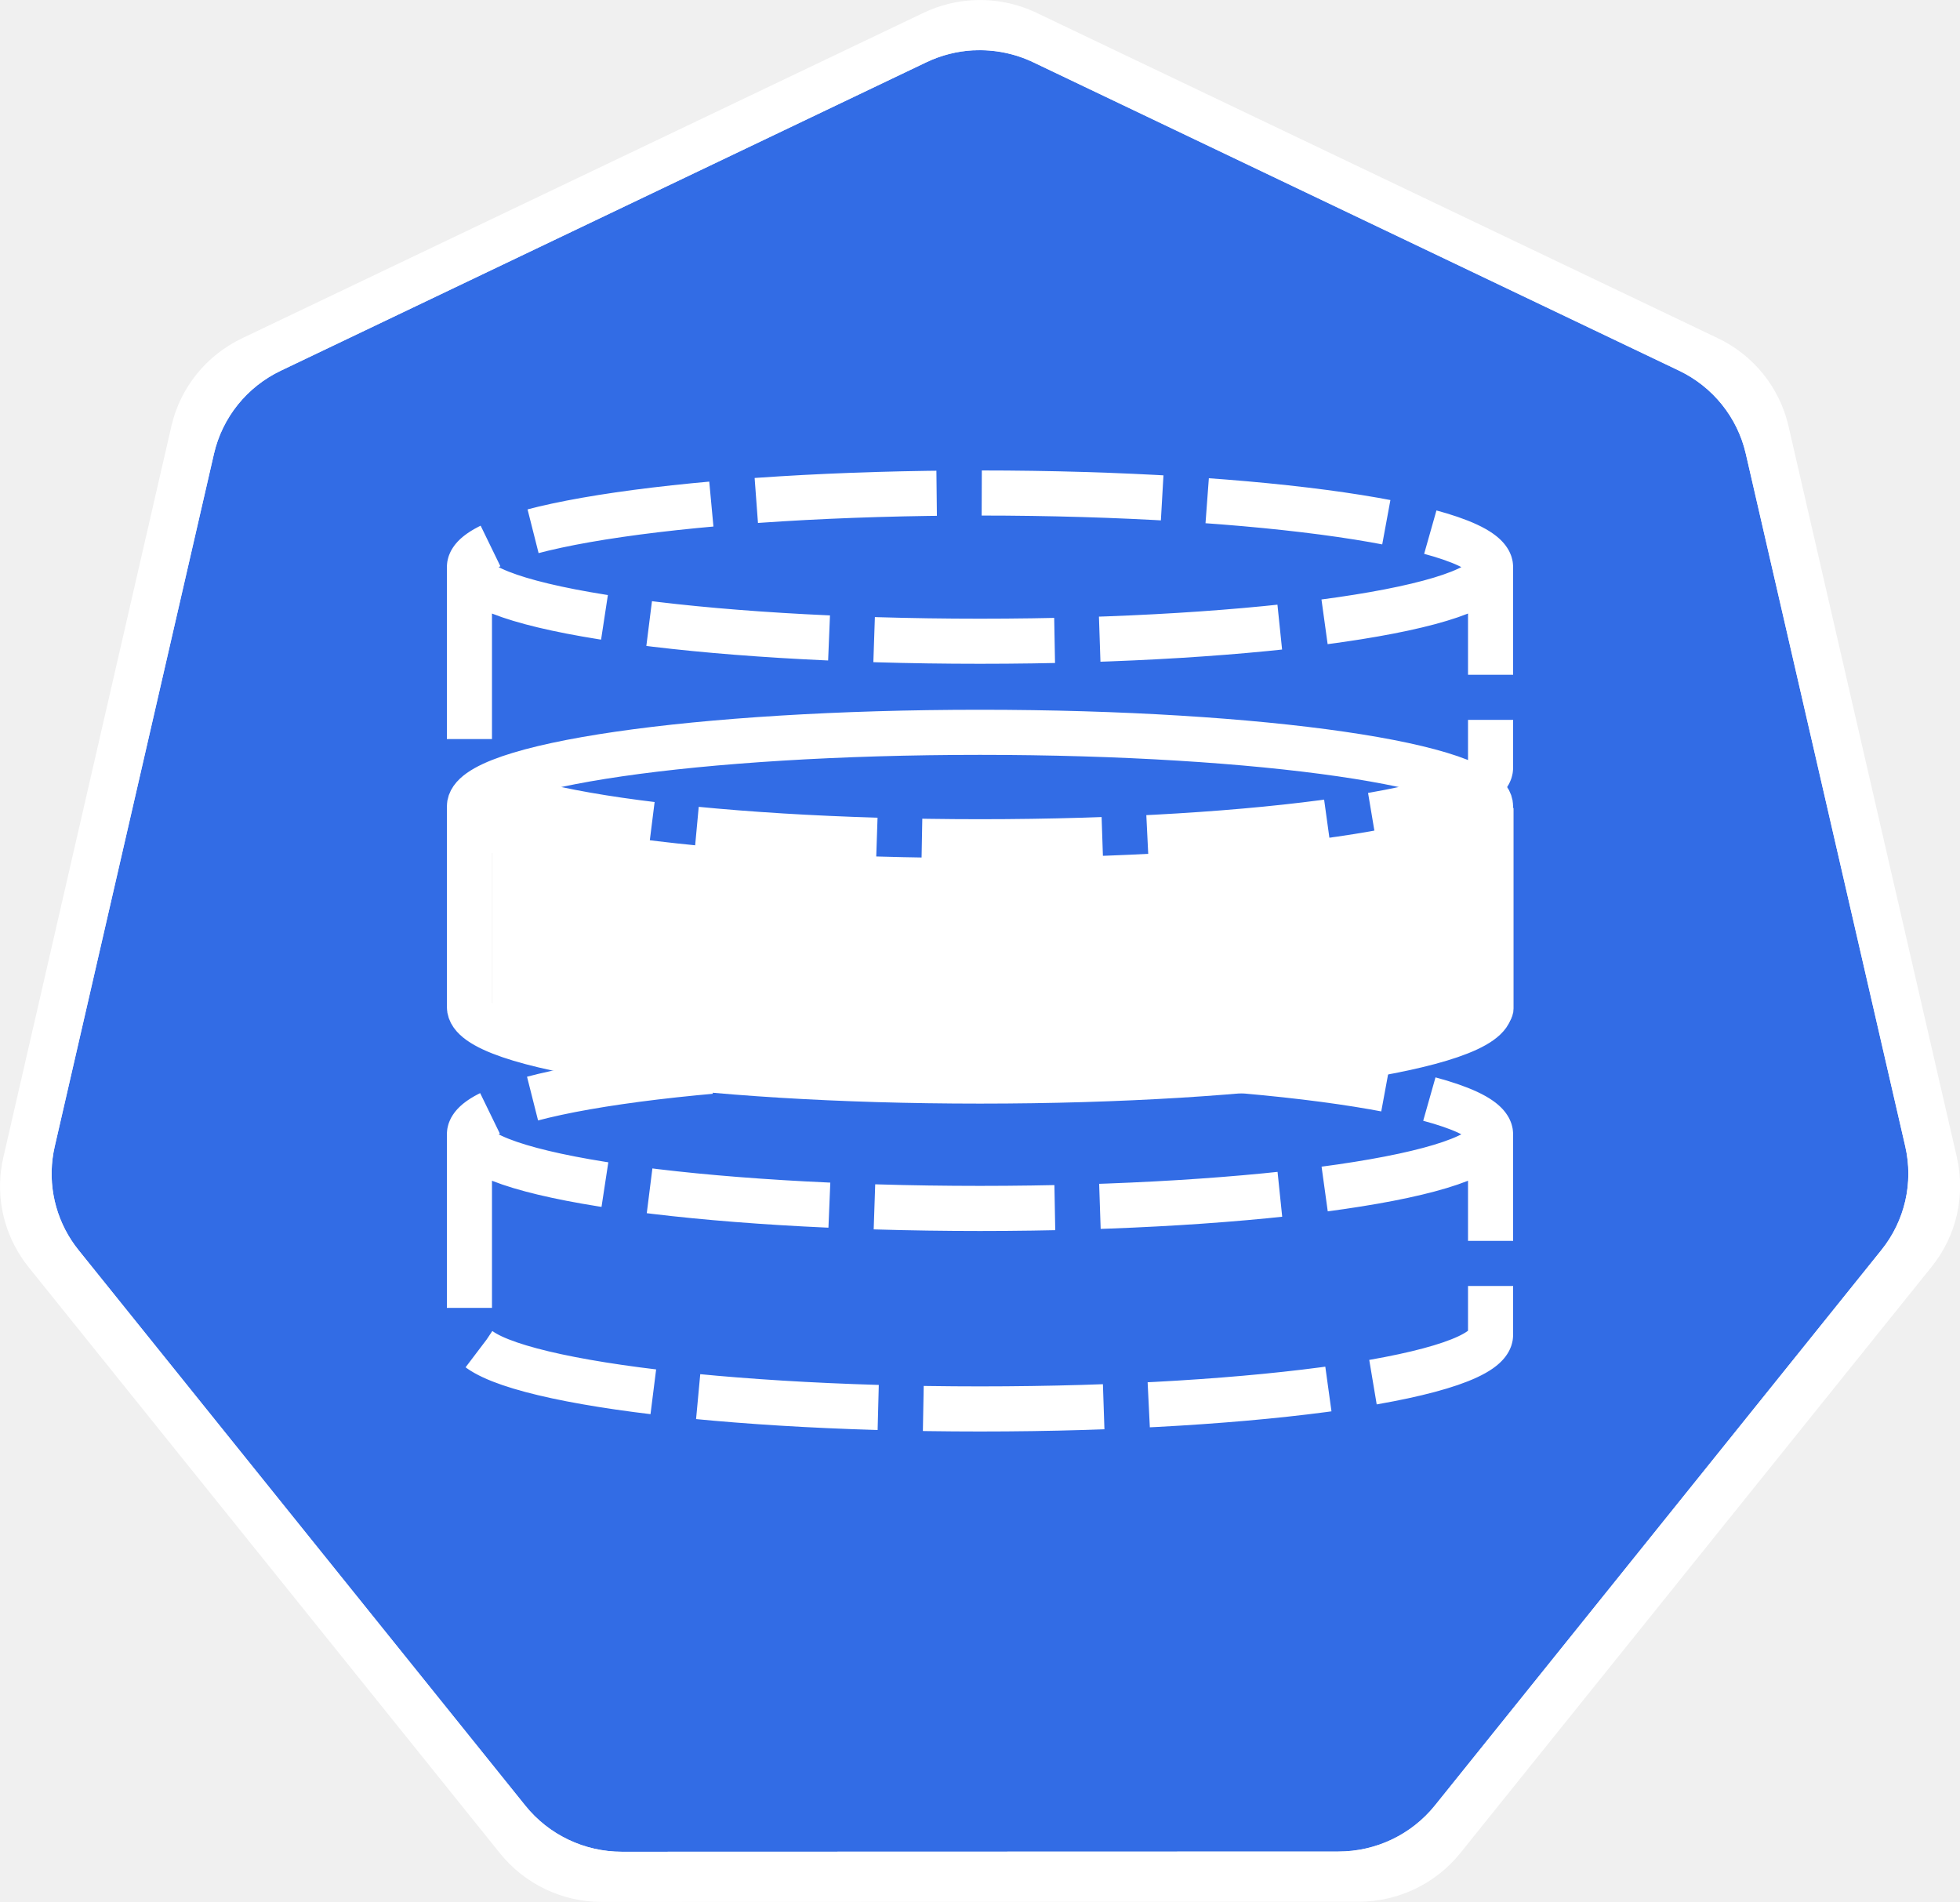
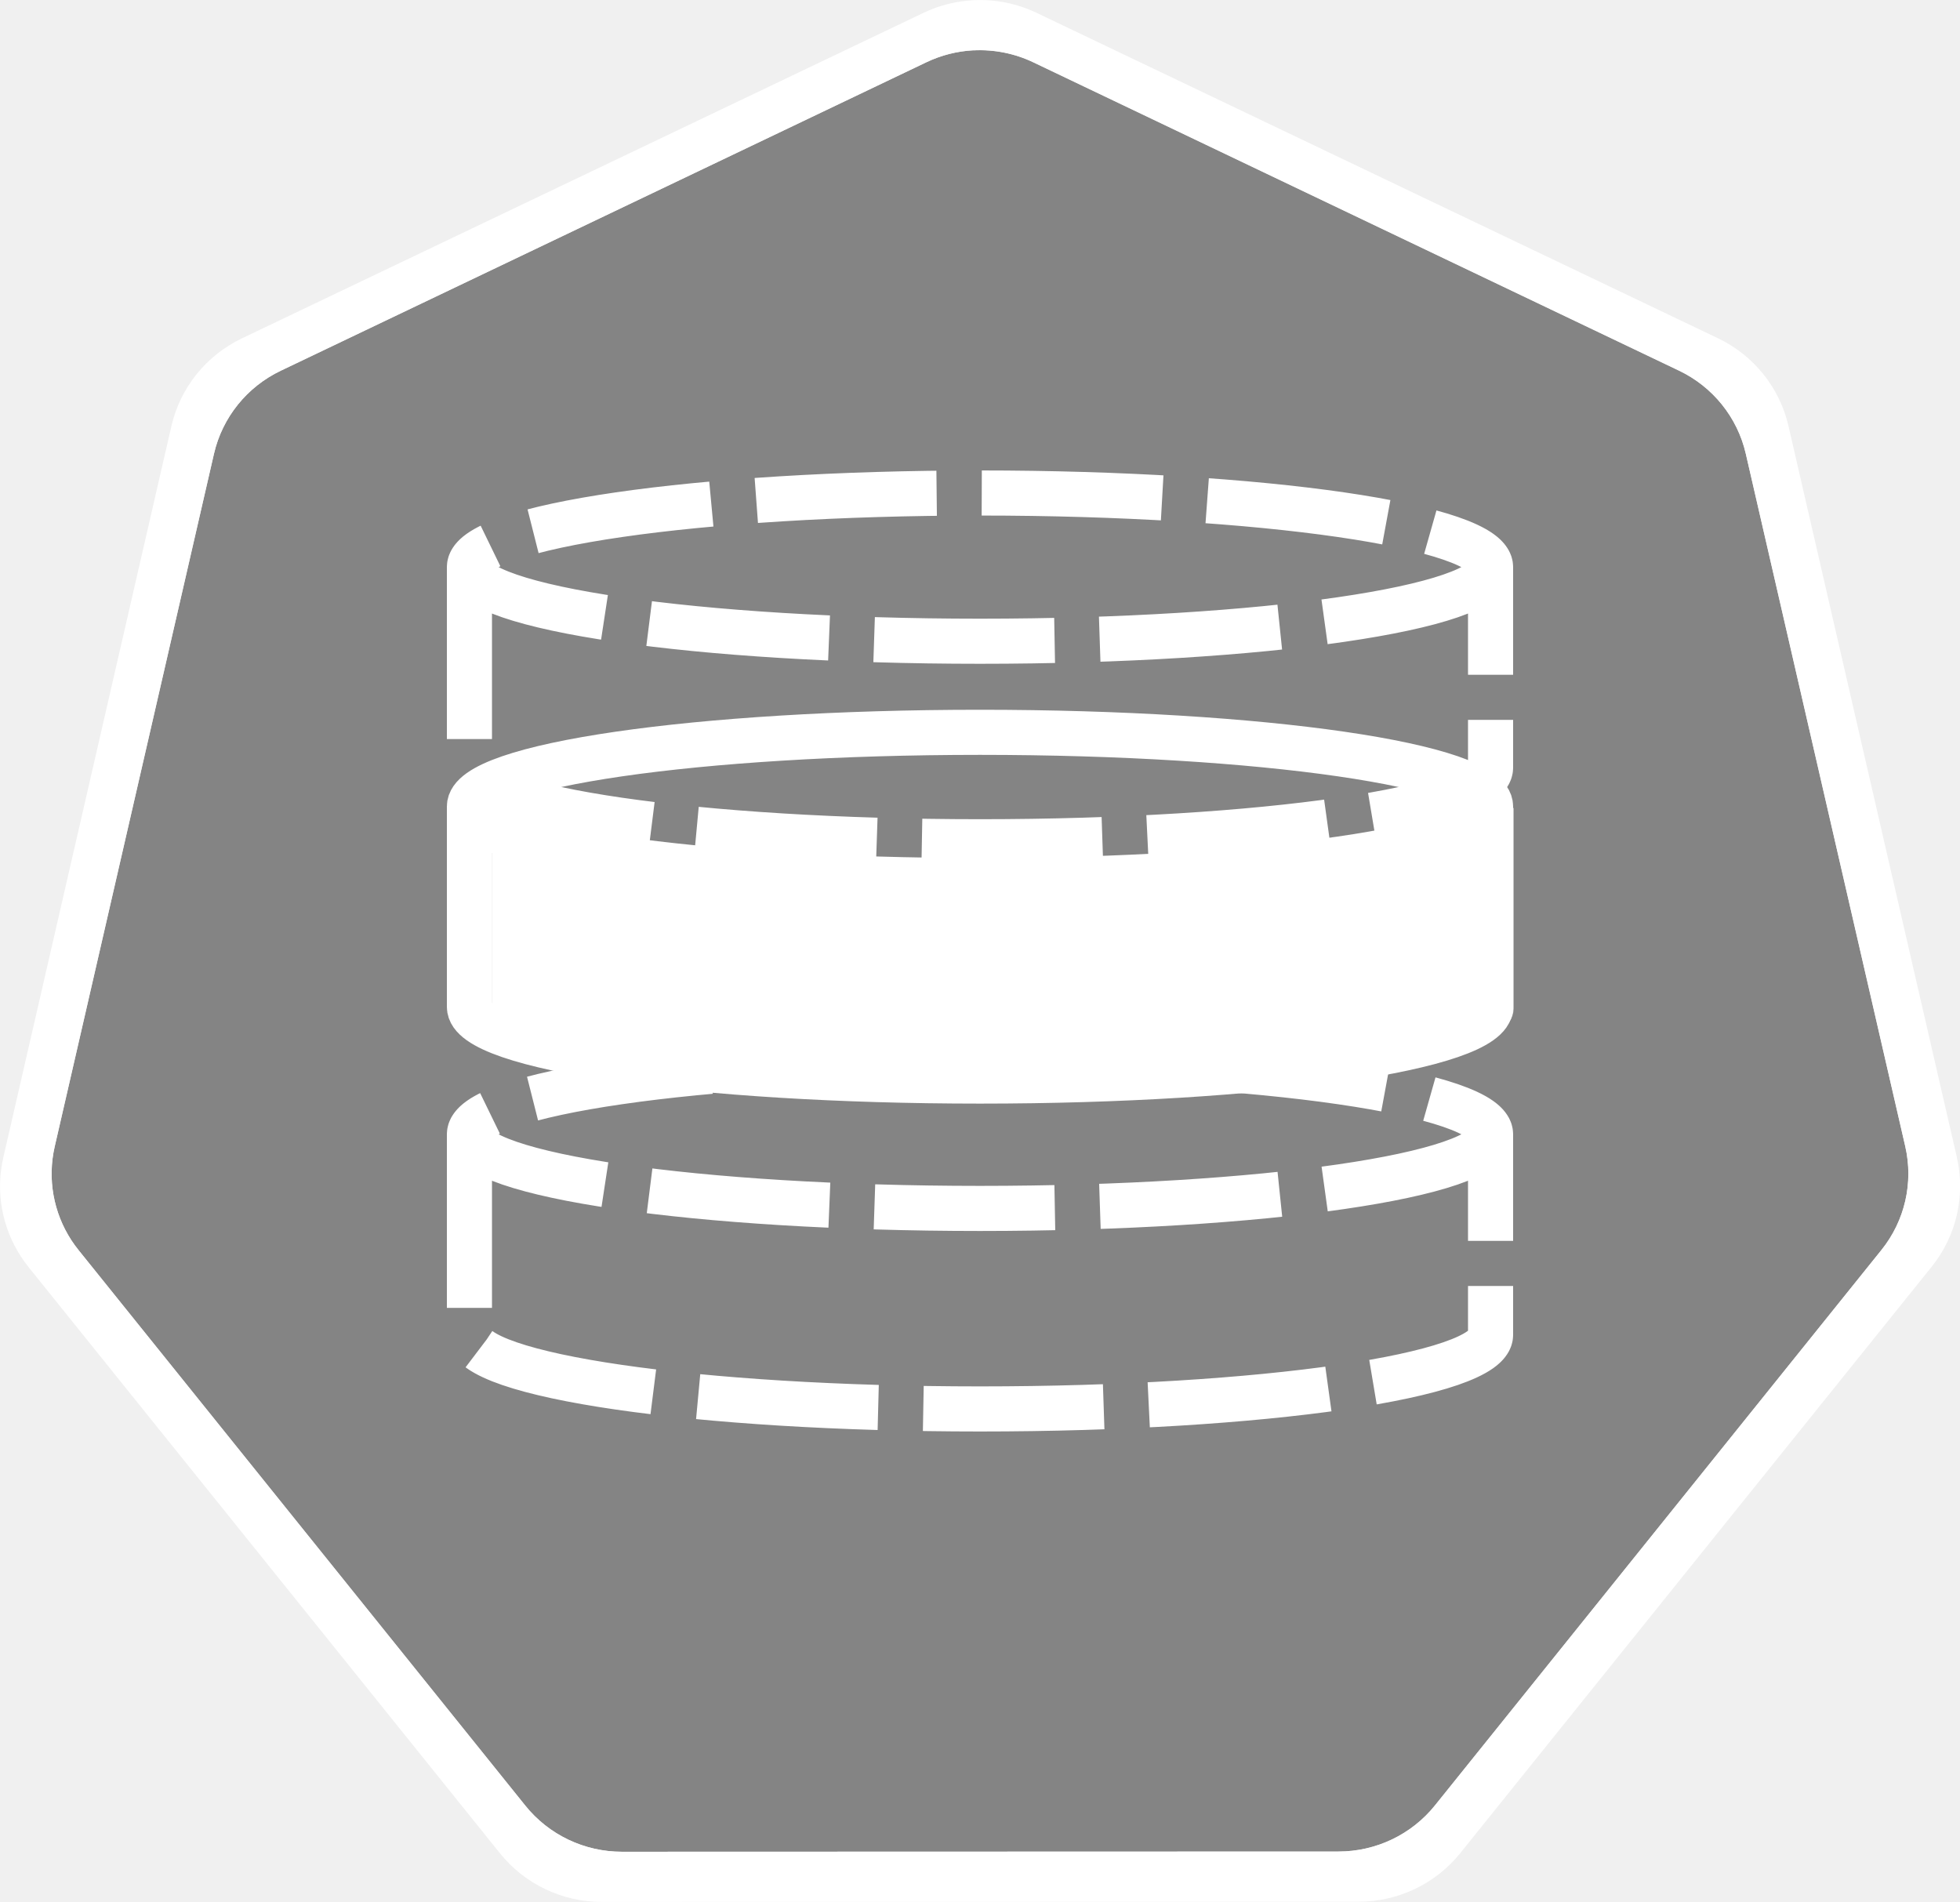
<svg xmlns="http://www.w3.org/2000/svg" width="18.035mm" height="17.5mm" viewBox="0 0 18.035 17.5" version="1.1" id="svg13826">
  <defs id="defs13820" />
  <g id="layer1" transform="translate(-0.9926264,-1.174181)">
    <g id="g70" transform="matrix(1.014889,0,0,1.014889,16.90215,-2.698726)">
-       <path id="path3055" d="m -6.849,4.272 a 1.119,1.11 0 0 0 -0.429,0.109 l -5.852,2.796 a 1.119,1.11 0 0 0 -0.606,0.753 l -1.444,6.281 a 1.119,1.11 0 0 0 0.152,0.851 1.119,1.11 0 0 0 0.064,0.088 l 4.051,5.037 a 1.119,1.11 0 0 0 0.875,0.418 l 6.496,-0.002 a 1.119,1.11 0 0 0 0.875,-0.417 L 1.382,15.149 A 1.119,1.11 0 0 0 1.598,14.21 L 0.152,7.929 A 1.119,1.11 0 0 0 -0.453,7.176 L -6.307,4.381 A 1.119,1.11 0 0 0 -6.849,4.272 Z" style="fill:#326ce5;fill-opacity:1;stroke:none;stroke-width:0;stroke-miterlimit:4;stroke-dasharray:none;stroke-opacity:1" />
+       <path id="path3055" d="m -6.849,4.272 a 1.119,1.11 0 0 0 -0.429,0.109 l -5.852,2.796 a 1.119,1.11 0 0 0 -0.606,0.753 l -1.444,6.281 a 1.119,1.11 0 0 0 0.152,0.851 1.119,1.11 0 0 0 0.064,0.088 l 4.051,5.037 a 1.119,1.11 0 0 0 0.875,0.418 l 6.496,-0.002 a 1.119,1.11 0 0 0 0.875,-0.417 L 1.382,15.149 A 1.119,1.11 0 0 0 1.598,14.21 L 0.152,7.929 A 1.119,1.11 0 0 0 -0.453,7.176 L -6.307,4.381 A 1.119,1.11 0 0 0 -6.849,4.272 Z" style="fill:#848484;fill-opacity:1;stroke:none;stroke-width:0;stroke-miterlimit:4;stroke-dasharray:none;stroke-opacity:1" />
      <path id="path3054-2-9" d="M -6.852,3.818 A 1.181,1.172 0 0 0 -7.304,3.933 l -6.179,2.951 a 1.181,1.172 0 0 0 -0.639,0.795 l -1.524,6.631 a 1.181,1.172 0 0 0 0.16,0.899 1.181,1.172 0 0 0 0.067,0.093 l 4.276,5.317 a 1.181,1.172 0 0 0 0.924,0.441 l 6.858,-0.002 a 1.181,1.172 0 0 0 0.924,-0.44 l 4.275,-5.318 a 1.181,1.172 0 0 0 0.228,-0.991 L 0.539,7.678 A 1.181,1.172 0 0 0 -0.1,6.883 L -6.279,3.932 A 1.181,1.172 0 0 0 -6.852,3.818 Z m 0.003,0.455 a 1.119,1.11 0 0 1 0.543,0.109 l 5.853,2.795 A 1.119,1.11 0 0 1 0.152,7.929 L 1.598,14.21 a 1.119,1.11 0 0 1 -0.216,0.939 l -4.049,5.037 a 1.119,1.11 0 0 1 -0.875,0.417 l -6.496,0.002 a 1.119,1.11 0 0 1 -0.875,-0.418 l -4.051,-5.037 a 1.119,1.11 0 0 1 -0.064,-0.088 1.119,1.11 0 0 1 -0.152,-0.851 l 1.444,-6.281 a 1.119,1.11 0 0 1 0.606,-0.753 l 5.852,-2.796 a 1.119,1.11 0 0 1 0.429,-0.109 z" style="color:#000000;font-style:normal;font-variant:normal;font-weight:normal;font-stretch:normal;font-size:medium;line-height:normal;font-family:Sans;-inkscape-font-specification:Sans;text-indent:0;text-align:start;text-decoration:none;text-decoration-line:none;letter-spacing:normal;word-spacing:normal;text-transform:none;writing-mode:lr-tb;direction:ltr;baseline-shift:baseline;text-anchor:start;display:inline;overflow:visible;visibility:visible;fill:#ffffff;fill-opacity:1;fill-rule:nonzero;stroke:none;stroke-width:0;stroke-miterlimit:4;stroke-dasharray:none;marker:none;enable-background:accumulate" />
    </g>
-     <path style="fill:#326ce5;fill-opacity:1;fill-rule:evenodd;stroke:none;stroke-width:0.208;stroke-linecap:square;stroke-miterlimit:10" d="m 5.42,10.527 0,0 c 0,0.377 2.103,0.682 4.698,0.682 2.595,0 4.698,-0.305 4.698,-0.682 l 0,1.845 c 0,0.377 -2.103,0.682 -4.698,0.682 -2.595,0 -4.698,-0.305 -4.698,-0.682 z" id="path6473" />
-     <path style="fill:#326ce5;fill-opacity:1;fill-rule:evenodd;stroke:none;stroke-width:0.208;stroke-linecap:square;stroke-miterlimit:10" d="m 5.42,10.527 0,0 c 0,-0.377 2.103,-0.682 4.698,-0.682 2.595,0 4.698,0.305 4.698,0.682 l 0,0 c 0,0.377 -2.103,0.682 -4.698,0.682 -2.595,0 -4.698,-0.305 -4.698,-0.682 z" id="path6475" />
+     <path style="fill:#848484;fill-opacity:1;fill-rule:evenodd;stroke:none;stroke-width:0.208;stroke-linecap:square;stroke-miterlimit:10" d="m 5.42,10.527 0,0 c 0,0.377 2.103,0.682 4.698,0.682 2.595,0 4.698,-0.305 4.698,-0.682 l 0,1.845 c 0,0.377 -2.103,0.682 -4.698,0.682 -2.595,0 -4.698,-0.305 -4.698,-0.682 z" id="path6473" />
+     <path style="fill:#848484;fill-opacity:1;fill-rule:evenodd;stroke:none;stroke-width:0.208;stroke-linecap:square;stroke-miterlimit:10" d="m 5.42,10.527 0,0 c 0,-0.377 2.103,-0.682 4.698,-0.682 2.595,0 4.698,0.305 4.698,0.682 l 0,0 c 0,0.377 -2.103,0.682 -4.698,0.682 -2.595,0 -4.698,-0.305 -4.698,-0.682 z" id="path6475" />
    <path style="fill:#ffffff;fill-opacity:1;fill-rule:evenodd;stroke:#eeeeee;stroke-width:0.208;stroke-linecap:square;stroke-miterlimit:10;stroke-opacity:1" d="m 5.42,8.609 0,0 c 0,0.377 2.103,0.682 4.698,0.682 2.595,0 4.698,-0.305 4.698,-0.682 l 0,1.845 c 0,0.377 -2.103,0.682 -4.698,0.682 -2.595,0 -4.698,-0.305 -4.698,-0.682 z" id="path6479" />
-     <path style="fill:#326ce5;fill-opacity:1;fill-rule:evenodd;stroke:none;stroke-width:0.208;stroke-linecap:square;stroke-miterlimit:10" d="m 5.42,8.217 0,0 c 0,-0.377 2.103,-0.682 4.698,-0.682 2.595,0 4.698,0.305 4.698,0.682 l 0,0 c 0,0.377 -2.103,0.682 -4.698,0.682 -2.595,0 -4.698,-0.305 -4.698,-0.682 z" id="path6481" />
-     <path id="path6487" d="m 5.42,5.662 0,0 c 0,-0.377 2.103,-0.682 4.698,-0.682 2.595,0 4.698,0.305 4.698,0.682 l 0,0 c 0,0.377 -2.103,0.682 -4.698,0.682 -2.595,0 -4.698,-0.305 -4.698,-0.682 z" style="fill:#326ce5;fill-opacity:1;fill-rule:evenodd;stroke:none;stroke-width:0.208;stroke-linecap:square;stroke-miterlimit:10" />
+     <path style="fill:#848484;fill-opacity:1;fill-rule:evenodd;stroke:none;stroke-width:0.208;stroke-linecap:square;stroke-miterlimit:10" d="m 5.42,8.217 0,0 c 0,-0.377 2.103,-0.682 4.698,-0.682 2.595,0 4.698,0.305 4.698,0.682 l 0,0 c 0,0.377 -2.103,0.682 -4.698,0.682 -2.595,0 -4.698,-0.305 -4.698,-0.682 z" id="path6481" />
+     <path id="path6487" d="m 5.42,5.662 0,0 c 0,-0.377 2.103,-0.682 4.698,-0.682 2.595,0 4.698,0.305 4.698,0.682 l 0,0 c 0,0.377 -2.103,0.682 -4.698,0.682 -2.595,0 -4.698,-0.305 -4.698,-0.682 z" style="fill:#848484;fill-opacity:1;fill-rule:evenodd;stroke:none;stroke-width:0.208;stroke-linecap:square;stroke-miterlimit:10" />
    <g id="g3347" transform="translate(-0.1078706,0.7305043)">
-       <path style="fill:#326ce5;fill-opacity:1;fill-rule:evenodd;stroke:none;stroke-width:0.208;stroke-linecap:square;stroke-miterlimit:10" d="m 5.42,5.662 0,0 c 0,0.377 2.103,0.682 4.698,0.682 2.595,0 4.698,-0.305 4.698,-0.682 l 0,1.845 c 0,0.377 -2.103,0.682 -4.698,0.682 -2.595,0 -4.698,-0.305 -4.698,-0.682 z" id="path6485" />
+       <path style="fill:#848484;fill-opacity:1;fill-rule:evenodd;stroke:none;stroke-width:0.208;stroke-linecap:square;stroke-miterlimit:10" d="m 5.42,5.662 0,0 c 0,0.377 2.103,0.682 4.698,0.682 2.595,0 4.698,-0.305 4.698,-0.682 l 0,1.845 c 0,0.377 -2.103,0.682 -4.698,0.682 -2.595,0 -4.698,-0.305 -4.698,-0.682 z" id="path6485" />
      <g id="g3348">
        <path style="fill:none;fill-rule:evenodd;stroke:#ffffff;stroke-width:0.415;stroke-linecap:butt;stroke-linejoin:round;stroke-miterlimit:10;stroke-dasharray:1.66, 0.415;stroke-dashoffset:0;stroke-opacity:1" d="m 14.816,10.881 0,0 c 0,0.377 -2.103,0.682 -4.698,0.682 -2.595,0 -4.698,-0.305 -4.698,-0.682 l 0,0 c 0,-0.377 2.103,-0.682 4.698,-0.682 2.595,0 4.698,0.305 4.698,0.682 l 0,1.845 c 0,0.377 -2.103,0.682 -4.698,0.682 -2.595,0 -4.698,-0.305 -4.698,-0.682 l 0,-1.845" id="path6477" />
        <path style="fill:none;fill-rule:evenodd;stroke:#ffffff;stroke-width:0.415;stroke-linecap:butt;stroke-linejoin:round;stroke-miterlimit:10;stroke-dasharray:none;stroke-opacity:1" d="m 14.816,7.864 0,0 c 0,0.377 -2.103,0.682 -4.698,0.682 -2.595,0 -4.698,-0.305 -4.698,-0.682 l 0,0 c 0,-0.377 2.103,-0.682 4.698,-0.682 2.595,0 4.698,0.305 4.698,0.682 l 0,1.845 c 0,0.377 -2.103,0.682 -4.698,0.682 -2.595,0 -4.698,-0.305 -4.698,-0.682 l 0,-1.845" id="path6483" />
        <path id="path6489" d="m 14.816,5.662 0,0 c 0,0.377 -2.103,0.682 -4.698,0.682 -2.595,0 -4.698,-0.305 -4.698,-0.682 l 0,0 c 0,-0.377 2.103,-0.682 4.698,-0.682 2.595,0 4.698,0.305 4.698,0.682 l 0,1.845 c 0,0.377 -2.103,0.682 -4.698,0.682 -2.595,0 -4.698,-0.305 -4.698,-0.682 l 0,-1.845" style="fill:none;fill-rule:evenodd;stroke:#ffffff;stroke-width:0.415;stroke-linecap:butt;stroke-linejoin:round;stroke-miterlimit:10;stroke-dasharray:1.661, 0.415;stroke-dashoffset:0;stroke-opacity:1" />
      </g>
    </g>
  </g>
</svg>
